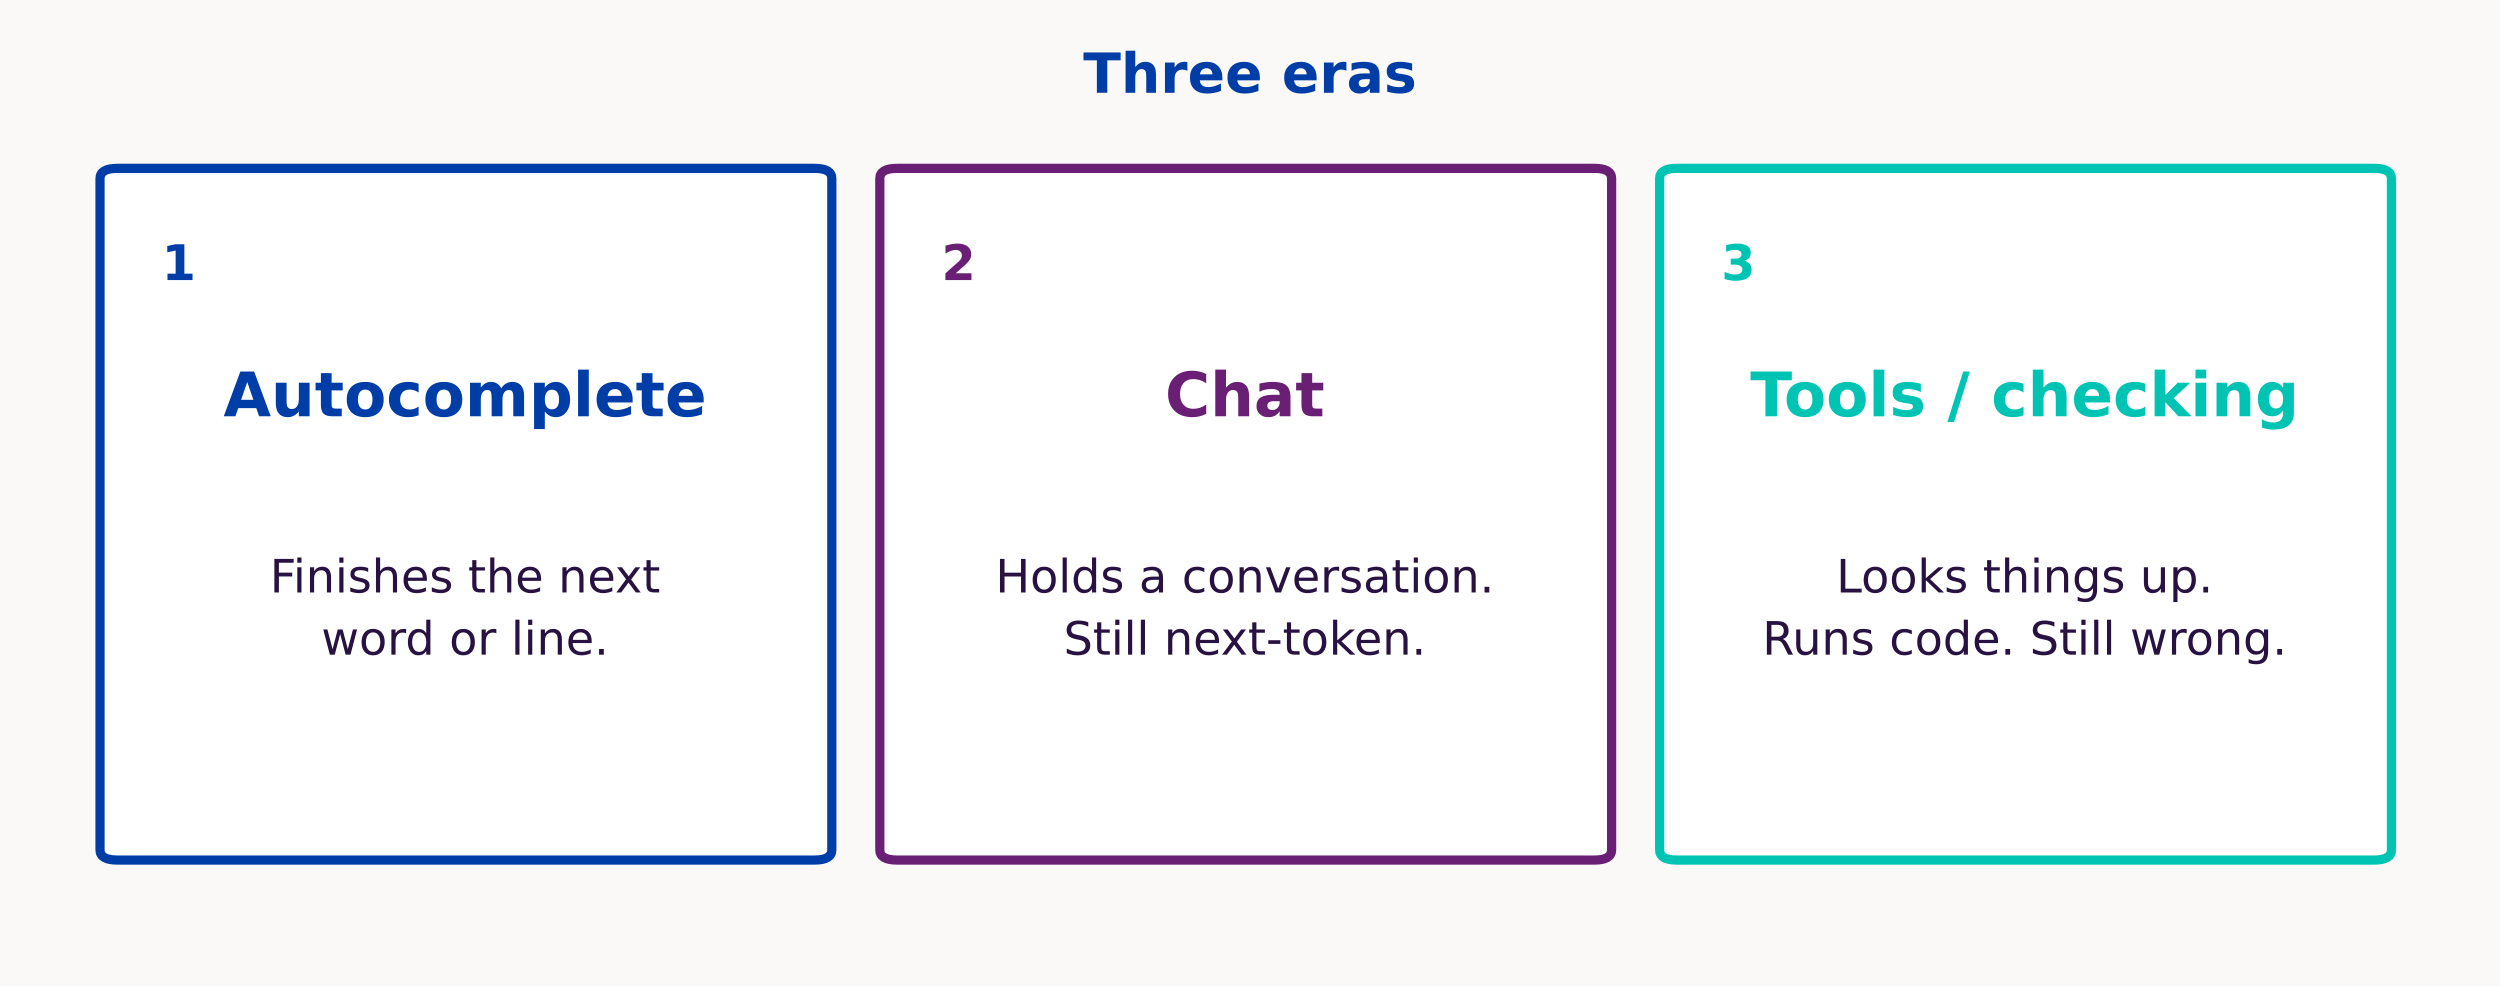
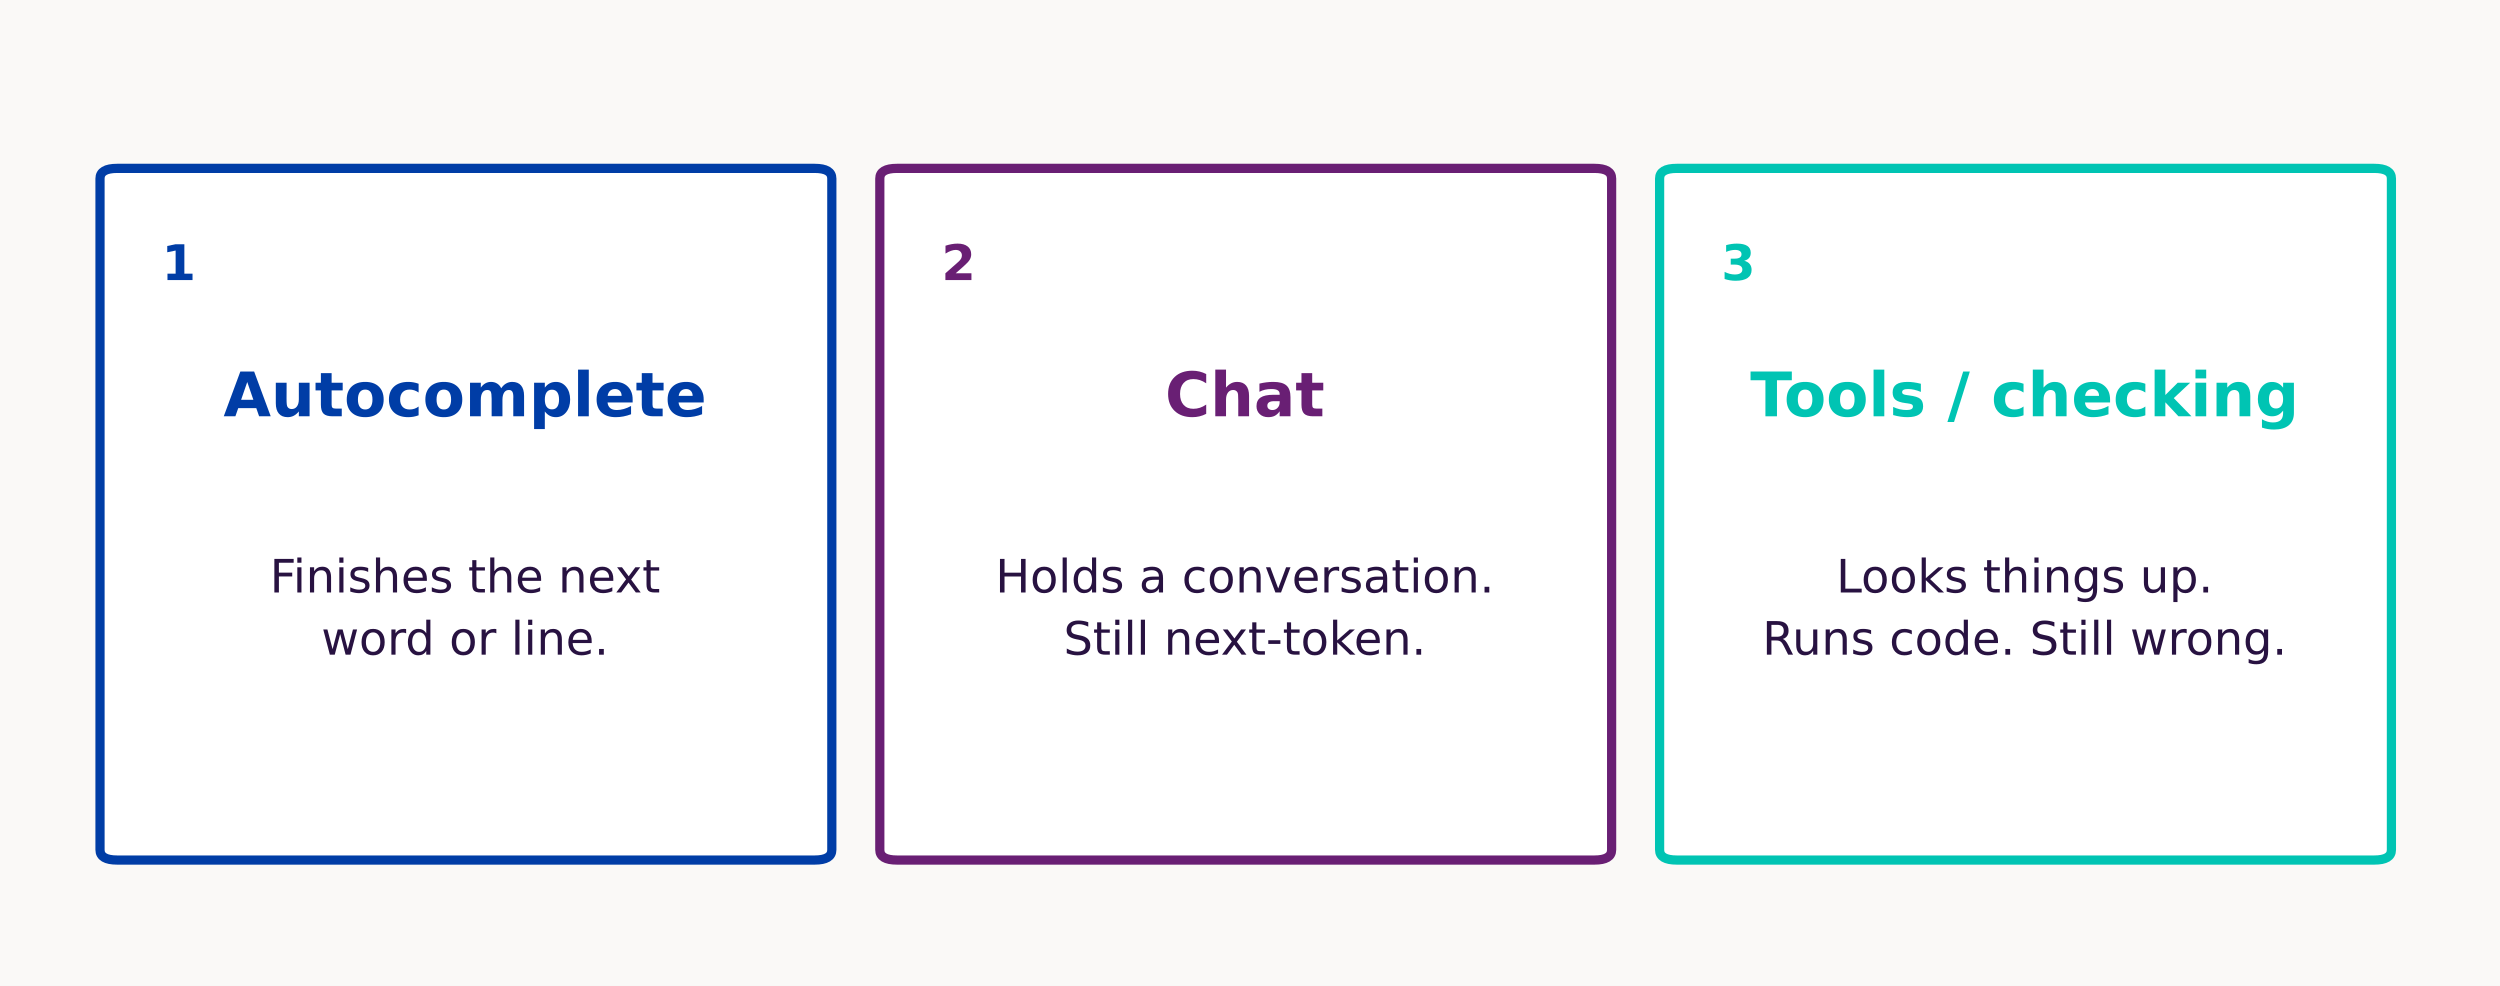
<svg xmlns="http://www.w3.org/2000/svg" xmlns:xlink="http://www.w3.org/1999/xlink" width="813.96pt" height="320.976pt" viewBox="0 0 813.96 320.976" version="1.1">
  <defs>
    <style type="text/css">*{stroke-linejoin: round; stroke-linecap: butt}</style>
  </defs>
  <g id="figure_1">
    <g id="patch_1">
      <path d="M 0 320.976  L 813.96 320.976  L 813.96 0  L 0 0  z " style="fill: #faf9f7" />
    </g>
    <g id="axes_1">
      <g id="patch_2">
-         <path d="M 38.142 280.017  L 265.248 280.017  Q 270.828 280.017 270.828 276.69  L 270.828 58.146  Q 270.828 54.819 265.248 54.819  L 38.142 54.819  Q 32.562 54.819 32.562 58.146  L 32.562 276.69  Q 32.562 280.017 38.142 280.017  z " clip-path="url(#p0ff4e82efa)" style="fill: #ffffff; stroke: #003da6; stroke-width: 3; stroke-linejoin: miter" />
+         <path d="M 38.142 280.017  L 265.248 280.017  Q 270.828 280.017 270.828 276.69  L 270.828 58.146  Q 270.828 54.819 265.248 54.819  L 38.142 54.819  Q 32.562 54.819 32.562 58.146  L 32.562 276.69  Q 32.562 280.017 38.142 280.017  z " clip-path="url(#pf595882e92)" style="fill: #ffffff; stroke: #003da6; stroke-width: 3; stroke-linejoin: miter" />
      </g>
      <g id="patch_3">
-         <path d="M 292.032 280.017  L 519.138 280.017  Q 524.718 280.017 524.718 276.69  L 524.718 58.146  Q 524.718 54.819 519.138 54.819  L 292.032 54.819  Q 286.452 54.819 286.452 58.146  L 286.452 276.69  Q 286.452 280.017 292.032 280.017  z " clip-path="url(#p0ff4e82efa)" style="fill: #ffffff; stroke: #691f74; stroke-width: 3; stroke-linejoin: miter" />
+         <path d="M 292.032 280.017  L 519.138 280.017  Q 524.718 280.017 524.718 276.69  L 524.718 58.146  Q 524.718 54.819 519.138 54.819  L 292.032 54.819  Q 286.452 54.819 286.452 58.146  L 286.452 276.69  Q 286.452 280.017 292.032 280.017  z " clip-path="url(#pf595882e92)" style="fill: #ffffff; stroke: #691f74; stroke-width: 3; stroke-linejoin: miter" />
      </g>
      <g id="patch_4">
-         <path d="M 545.922 280.017  L 773.028 280.017  Q 778.608 280.017 778.608 276.69  L 778.608 58.146  Q 778.608 54.819 773.028 54.819  L 545.922 54.819  Q 540.342 54.819 540.342 58.146  L 540.342 276.69  Q 540.342 280.017 545.922 280.017  z " clip-path="url(#p0ff4e82efa)" style="fill: #ffffff; stroke: #00c4b3; stroke-width: 3; stroke-linejoin: miter" />
+         <path d="M 545.922 280.017  L 773.028 280.017  Q 778.608 280.017 778.608 276.69  L 778.608 58.146  Q 778.608 54.819 773.028 54.819  L 545.922 54.819  Q 540.342 54.819 540.342 58.146  L 540.342 276.69  Q 540.342 280.017 545.922 280.017  z " clip-path="url(#pf595882e92)" style="fill: #ffffff; stroke: #00c4b3; stroke-width: 3; stroke-linejoin: miter" />
      </g>
      <g id="text_1">
-         <g style="fill: #003da6" transform="translate(352.6805 30.204) scale(0.18 -0.18)">
-           <defs>
-             <path id="DejaVuSans-Bold-37" d="M 31 4666  L 4331 4666  L 4331 3756  L 2784 3756  L 2784 0  L 1581 0  L 1581 3756  L 31 3756  L 31 4666  z " transform="scale(0.015625)" />
-             <path id="DejaVuSans-Bold-4b" d="M 4056 2131  L 4056 0  L 2931 0  L 2931 347  L 2931 1625  Q 2931 2084 2911 2256  Q 2891 2428 2841 2509  Q 2775 2619 2662 2680  Q 2550 2741 2406 2741  Q 2056 2741 1856 2470  Q 1656 2200 1656 1722  L 1656 0  L 538 0  L 538 4863  L 1656 4863  L 1656 2988  Q 1909 3294 2193 3439  Q 2478 3584 2822 3584  Q 3428 3584 3742 3212  Q 4056 2841 4056 2131  z " transform="scale(0.015625)" />
-             <path id="DejaVuSans-Bold-55" d="M 3138 2547  Q 2991 2616 2845 2648  Q 2700 2681 2553 2681  Q 2122 2681 1889 2404  Q 1656 2128 1656 1613  L 1656 0  L 538 0  L 538 3500  L 1656 3500  L 1656 2925  Q 1872 3269 2151 3426  Q 2431 3584 2822 3584  Q 2878 3584 2943 3579  Q 3009 3575 3134 3559  L 3138 2547  z " transform="scale(0.015625)" />
-             <path id="DejaVuSans-Bold-48" d="M 4031 1759  L 4031 1441  L 1416 1441  Q 1456 1047 1700 850  Q 1944 653 2381 653  Q 2734 653 3104 758  Q 3475 863 3866 1075  L 3866 213  Q 3469 63 3072 -14  Q 2675 -91 2278 -91  Q 1328 -91 801 392  Q 275 875 275 1747  Q 275 2603 792 3093  Q 1309 3584 2216 3584  Q 3041 3584 3536 3087  Q 4031 2591 4031 1759  z M 2881 2131  Q 2881 2450 2695 2645  Q 2509 2841 2209 2841  Q 1884 2841 1681 2658  Q 1478 2475 1428 2131  L 2881 2131  z " transform="scale(0.015625)" />
-             <path id="DejaVuSans-Bold-3" transform="scale(0.015625)" />
-             <path id="DejaVuSans-Bold-44" d="M 2106 1575  Q 1756 1575 1579 1456  Q 1403 1338 1403 1106  Q 1403 894 1545 773  Q 1688 653 1941 653  Q 2256 653 2472 879  Q 2688 1106 2688 1447  L 2688 1575  L 2106 1575  z M 3816 1997  L 3816 0  L 2688 0  L 2688 519  Q 2463 200 2181 54  Q 1900 -91 1497 -91  Q 953 -91 614 226  Q 275 544 275 1050  Q 275 1666 698 1953  Q 1122 2241 2028 2241  L 2688 2241  L 2688 2328  Q 2688 2594 2478 2717  Q 2269 2841 1825 2841  Q 1466 2841 1156 2769  Q 847 2697 581 2553  L 581 3406  Q 941 3494 1303 3539  Q 1666 3584 2028 3584  Q 2975 3584 3395 3211  Q 3816 2838 3816 1997  z " transform="scale(0.015625)" />
-             <path id="DejaVuSans-Bold-56" d="M 3272 3391  L 3272 2541  Q 2913 2691 2578 2766  Q 2244 2841 1947 2841  Q 1628 2841 1473 2761  Q 1319 2681 1319 2516  Q 1319 2381 1436 2309  Q 1553 2238 1856 2203  L 2053 2175  Q 2913 2066 3209 1816  Q 3506 1566 3506 1031  Q 3506 472 3093 190  Q 2681 -91 1863 -91  Q 1516 -91 1145 -36  Q 775 19 384 128  L 384 978  Q 719 816 1070 734  Q 1422 653 1784 653  Q 2113 653 2278 743  Q 2444 834 2444 1013  Q 2444 1163 2330 1236  Q 2216 1309 1875 1350  L 1678 1375  Q 931 1469 631 1722  Q 331 1975 331 2491  Q 331 3047 712 3315  Q 1094 3584 1881 3584  Q 2191 3584 2531 3537  Q 2872 3491 3272 3391  z " transform="scale(0.015625)" />
-           </defs>
-           <use xlink:href="#DejaVuSans-Bold-37" />
-           <use xlink:href="#DejaVuSans-Bold-4b" transform="translate(68.21875 0)" />
-           <use xlink:href="#DejaVuSans-Bold-55" transform="translate(139.4062 0)" />
-           <use xlink:href="#DejaVuSans-Bold-48" transform="translate(188.7188 0)" />
-           <use xlink:href="#DejaVuSans-Bold-48" transform="translate(256.5469 0)" />
-           <use xlink:href="#DejaVuSans-Bold-3" transform="translate(324.375 0)" />
-           <use xlink:href="#DejaVuSans-Bold-48" transform="translate(359.1875 0)" />
-           <use xlink:href="#DejaVuSans-Bold-55" transform="translate(427.0156 0)" />
-           <use xlink:href="#DejaVuSans-Bold-44" transform="translate(476.3281 0)" />
-           <use xlink:href="#DejaVuSans-Bold-56" transform="translate(543.8125 0)" />
+         <g style="fill: #003da6" transform="translate(52.65 91.188) scale(0.16 -0.16)">
+           <defs>
+             <path id="DejaVuSans-Bold-14" d="M 750 831  L 1813 831  L 1813 3847  L 722 3622  L 722 4441  L 1806 4666  L 2950 4666  L 2950 831  L 4013 831  L 4013 0  L 750 0  L 750 831  z " transform="scale(0.015625)" />
+           </defs>
+           <use xlink:href="#DejaVuSans-Bold-14" />
        </g>
      </g>
      <g id="text_2">
-         <g style="fill: #003da6" transform="translate(52.65 91.188) scale(0.16 -0.16)">
-           <defs>
-             <path id="DejaVuSans-Bold-14" d="M 750 831  L 1813 831  L 1813 3847  L 722 3622  L 722 4441  L 1806 4666  L 2950 4666  L 2950 831  L 4013 831  L 4013 0  L 750 0  L 750 831  z " transform="scale(0.015625)" />
-           </defs>
-           <use xlink:href="#DejaVuSans-Bold-14" />
-         </g>
-       </g>
-       <g id="text_3">
        <g style="fill: #003da6" transform="translate(72.75819 135.54) scale(0.2 -0.2)">
          <defs>
            <path id="DejaVuSans-Bold-24" d="M 3419 850  L 1538 850  L 1241 0  L 31 0  L 1759 4666  L 3194 4666  L 4922 0  L 3713 0  L 3419 850  z M 1838 1716  L 3116 1716  L 2478 3572  L 1838 1716  z " transform="scale(0.015625)" />
            <path id="DejaVuSans-Bold-58" d="M 500 1363  L 500 3500  L 1625 3500  L 1625 3150  Q 1625 2866 1622 2436  Q 1619 2006 1619 1863  Q 1619 1441 1641 1255  Q 1663 1069 1716 984  Q 1784 875 1895 815  Q 2006 756 2150 756  Q 2500 756 2700 1025  Q 2900 1294 2900 1772  L 2900 3500  L 4019 3500  L 4019 0  L 2900 0  L 2900 506  Q 2647 200 2364 54  Q 2081 -91 1741 -91  Q 1134 -91 817 281  Q 500 653 500 1363  z " transform="scale(0.015625)" />
            <path id="DejaVuSans-Bold-57" d="M 1759 4494  L 1759 3500  L 2913 3500  L 2913 2700  L 1759 2700  L 1759 1216  Q 1759 972 1856 886  Q 1953 800 2241 800  L 2816 800  L 2816 0  L 1856 0  Q 1194 0 917 276  Q 641 553 641 1216  L 641 2700  L 84 2700  L 84 3500  L 641 3500  L 641 4494  L 1759 4494  z " transform="scale(0.015625)" />
            <path id="DejaVuSans-Bold-52" d="M 2203 2784  Q 1831 2784 1636 2517  Q 1441 2250 1441 1747  Q 1441 1244 1636 976  Q 1831 709 2203 709  Q 2569 709 2762 976  Q 2956 1244 2956 1747  Q 2956 2250 2762 2517  Q 2569 2784 2203 2784  z M 2203 3584  Q 3106 3584 3614 3096  Q 4122 2609 4122 1747  Q 4122 884 3614 396  Q 3106 -91 2203 -91  Q 1297 -91 786 396  Q 275 884 275 1747  Q 275 2609 786 3096  Q 1297 3584 2203 3584  z " transform="scale(0.015625)" />
            <path id="DejaVuSans-Bold-46" d="M 3366 3391  L 3366 2478  Q 3138 2634 2908 2709  Q 2678 2784 2431 2784  Q 1963 2784 1702 2511  Q 1441 2238 1441 1747  Q 1441 1256 1702 982  Q 1963 709 2431 709  Q 2694 709 2930 787  Q 3166 866 3366 1019  L 3366 103  Q 3103 6 2833 -42  Q 2563 -91 2291 -91  Q 1344 -91 809 395  Q 275 881 275 1747  Q 275 2613 809 3098  Q 1344 3584 2291 3584  Q 2566 3584 2833 3536  Q 3100 3488 3366 3391  z " transform="scale(0.015625)" />
            <path id="DejaVuSans-Bold-50" d="M 3781 2919  Q 3994 3244 4286 3414  Q 4578 3584 4928 3584  Q 5531 3584 5847 3212  Q 6163 2841 6163 2131  L 6163 0  L 5038 0  L 5038 1825  Q 5041 1866 5042 1909  Q 5044 1953 5044 2034  Q 5044 2406 4934 2573  Q 4825 2741 4581 2741  Q 4263 2741 4089 2478  Q 3916 2216 3909 1719  L 3909 0  L 2784 0  L 2784 1825  Q 2784 2406 2684 2573  Q 2584 2741 2328 2741  Q 2006 2741 1831 2477  Q 1656 2213 1656 1722  L 1656 0  L 531 0  L 531 3500  L 1656 3500  L 1656 2988  Q 1863 3284 2130 3434  Q 2397 3584 2719 3584  Q 3081 3584 3359 3409  Q 3638 3234 3781 2919  z " transform="scale(0.015625)" />
            <path id="DejaVuSans-Bold-53" d="M 1656 506  L 1656 -1331  L 538 -1331  L 538 3500  L 1656 3500  L 1656 2988  Q 1888 3294 2169 3439  Q 2450 3584 2816 3584  Q 3463 3584 3878 3070  Q 4294 2556 4294 1747  Q 4294 938 3878 423  Q 3463 -91 2816 -91  Q 2450 -91 2169 54  Q 1888 200 1656 506  z M 2400 2772  Q 2041 2772 1848 2508  Q 1656 2244 1656 1747  Q 1656 1250 1848 986  Q 2041 722 2400 722  Q 2759 722 2948 984  Q 3138 1247 3138 1747  Q 3138 2247 2948 2509  Q 2759 2772 2400 2772  z " transform="scale(0.015625)" />
            <path id="DejaVuSans-Bold-4f" d="M 538 4863  L 1656 4863  L 1656 0  L 538 0  L 538 4863  z " transform="scale(0.015625)" />
+             <path id="DejaVuSans-Bold-48" d="M 4031 1759  L 4031 1441  L 1416 1441  Q 1456 1047 1700 850  Q 1944 653 2381 653  Q 2734 653 3104 758  Q 3475 863 3866 1075  L 3866 213  Q 3469 63 3072 -14  Q 2675 -91 2278 -91  Q 1328 -91 801 392  Q 275 875 275 1747  Q 275 2603 792 3093  Q 1309 3584 2216 3584  Q 3041 3584 3536 3087  Q 4031 2591 4031 1759  z M 2881 2131  Q 2881 2450 2695 2645  Q 2509 2841 2209 2841  Q 1884 2841 1681 2658  Q 1478 2475 1428 2131  L 2881 2131  z " transform="scale(0.015625)" />
          </defs>
          <use xlink:href="#DejaVuSans-Bold-24" />
          <use xlink:href="#DejaVuSans-Bold-58" transform="translate(77.39062 0)" />
          <use xlink:href="#DejaVuSans-Bold-57" transform="translate(148.5781 0)" />
          <use xlink:href="#DejaVuSans-Bold-52" transform="translate(196.375 0)" />
          <use xlink:href="#DejaVuSans-Bold-46" transform="translate(265.0781 0)" />
          <use xlink:href="#DejaVuSans-Bold-52" transform="translate(324.3594 0)" />
          <use xlink:href="#DejaVuSans-Bold-50" transform="translate(393.0625 0)" />
          <use xlink:href="#DejaVuSans-Bold-53" transform="translate(497.2656 0)" />
          <use xlink:href="#DejaVuSans-Bold-4f" transform="translate(568.8438 0)" />
          <use xlink:href="#DejaVuSans-Bold-48" transform="translate(603.125 0)" />
          <use xlink:href="#DejaVuSans-Bold-57" transform="translate(670.9531 0)" />
          <use xlink:href="#DejaVuSans-Bold-48" transform="translate(718.75 0)" />
        </g>
      </g>
-       <g id="text_4">
+       <g id="text_3">
        <g style="fill: #281241" transform="translate(87.85467 192.906) scale(0.15 -0.15)">
          <defs>
            <path id="DejaVuSans-29" d="M 628 4666  L 3309 4666  L 3309 4134  L 1259 4134  L 1259 2759  L 3109 2759  L 3109 2228  L 1259 2228  L 1259 0  L 628 0  L 628 4666  z " transform="scale(0.015625)" />
            <path id="DejaVuSans-4c" d="M 603 3500  L 1178 3500  L 1178 0  L 603 0  L 603 3500  z M 603 4863  L 1178 4863  L 1178 4134  L 603 4134  L 603 4863  z " transform="scale(0.015625)" />
            <path id="DejaVuSans-51" d="M 3513 2113  L 3513 0  L 2938 0  L 2938 2094  Q 2938 2591 2744 2837  Q 2550 3084 2163 3084  Q 1697 3084 1428 2787  Q 1159 2491 1159 1978  L 1159 0  L 581 0  L 581 3500  L 1159 3500  L 1159 2956  Q 1366 3272 1645 3428  Q 1925 3584 2291 3584  Q 2894 3584 3203 3211  Q 3513 2838 3513 2113  z " transform="scale(0.015625)" />
            <path id="DejaVuSans-56" d="M 2834 3397  L 2834 2853  Q 2591 2978 2328 3040  Q 2066 3103 1784 3103  Q 1356 3103 1142 2972  Q 928 2841 928 2578  Q 928 2378 1081 2264  Q 1234 2150 1697 2047  L 1894 2003  Q 2506 1872 2764 1633  Q 3022 1394 3022 966  Q 3022 478 2636 193  Q 2250 -91 1575 -91  Q 1294 -91 989 -36  Q 684 19 347 128  L 347 722  Q 666 556 975 473  Q 1284 391 1588 391  Q 1994 391 2212 530  Q 2431 669 2431 922  Q 2431 1156 2273 1281  Q 2116 1406 1581 1522  L 1381 1569  Q 847 1681 609 1914  Q 372 2147 372 2553  Q 372 3047 722 3315  Q 1072 3584 1716 3584  Q 2034 3584 2315 3537  Q 2597 3491 2834 3397  z " transform="scale(0.015625)" />
            <path id="DejaVuSans-4b" d="M 3513 2113  L 3513 0  L 2938 0  L 2938 2094  Q 2938 2591 2744 2837  Q 2550 3084 2163 3084  Q 1697 3084 1428 2787  Q 1159 2491 1159 1978  L 1159 0  L 581 0  L 581 4863  L 1159 4863  L 1159 2956  Q 1366 3272 1645 3428  Q 1925 3584 2291 3584  Q 2894 3584 3203 3211  Q 3513 2838 3513 2113  z " transform="scale(0.015625)" />
            <path id="DejaVuSans-48" d="M 3597 1894  L 3597 1613  L 953 1613  Q 991 1019 1311 708  Q 1631 397 2203 397  Q 2534 397 2845 478  Q 3156 559 3463 722  L 3463 178  Q 3153 47 2828 -22  Q 2503 -91 2169 -91  Q 1331 -91 842 396  Q 353 884 353 1716  Q 353 2575 817 3079  Q 1281 3584 2069 3584  Q 2775 3584 3186 3129  Q 3597 2675 3597 1894  z M 3022 2063  Q 3016 2534 2758 2815  Q 2500 3097 2075 3097  Q 1594 3097 1305 2825  Q 1016 2553 972 2059  L 3022 2063  z " transform="scale(0.015625)" />
            <path id="DejaVuSans-3" transform="scale(0.015625)" />
            <path id="DejaVuSans-57" d="M 1172 4494  L 1172 3500  L 2356 3500  L 2356 3053  L 1172 3053  L 1172 1153  Q 1172 725 1289 603  Q 1406 481 1766 481  L 2356 481  L 2356 0  L 1766 0  Q 1100 0 847 248  Q 594 497 594 1153  L 594 3053  L 172 3053  L 172 3500  L 594 3500  L 594 4494  L 1172 4494  z " transform="scale(0.015625)" />
            <path id="DejaVuSans-5b" d="M 3513 3500  L 2247 1797  L 3578 0  L 2900 0  L 1881 1375  L 863 0  L 184 0  L 1544 1831  L 300 3500  L 978 3500  L 1906 2253  L 2834 3500  L 3513 3500  z " transform="scale(0.015625)" />
          </defs>
          <use xlink:href="#DejaVuSans-29" />
          <use xlink:href="#DejaVuSans-4c" transform="translate(50.23438 0)" />
          <use xlink:href="#DejaVuSans-51" transform="translate(78.01562 0)" />
          <use xlink:href="#DejaVuSans-4c" transform="translate(141.3906 0)" />
          <use xlink:href="#DejaVuSans-56" transform="translate(169.1719 0)" />
          <use xlink:href="#DejaVuSans-4b" transform="translate(221.2656 0)" />
          <use xlink:href="#DejaVuSans-48" transform="translate(284.6406 0)" />
          <use xlink:href="#DejaVuSans-56" transform="translate(346.1719 0)" />
          <use xlink:href="#DejaVuSans-3" transform="translate(398.2656 0)" />
          <use xlink:href="#DejaVuSans-57" transform="translate(430.0469 0)" />
          <use xlink:href="#DejaVuSans-4b" transform="translate(469.25 0)" />
          <use xlink:href="#DejaVuSans-48" transform="translate(532.625 0)" />
          <use xlink:href="#DejaVuSans-3" transform="translate(594.1562 0)" />
          <use xlink:href="#DejaVuSans-51" transform="translate(625.9375 0)" />
          <use xlink:href="#DejaVuSans-48" transform="translate(689.3125 0)" />
          <use xlink:href="#DejaVuSans-5b" transform="translate(749.0938 0)" />
          <use xlink:href="#DejaVuSans-57" transform="translate(808.2812 0)" />
        </g>
        <g style="fill: #281241" transform="translate(104.6219 213.156) scale(0.15 -0.15)">
          <defs>
            <path id="DejaVuSans-5a" d="M 269 3500  L 844 3500  L 1563 769  L 2278 3500  L 2956 3500  L 3675 769  L 4391 3500  L 4966 3500  L 4050 0  L 3372 0  L 2619 2869  L 1863 0  L 1184 0  L 269 3500  z " transform="scale(0.015625)" />
            <path id="DejaVuSans-52" d="M 1959 3097  Q 1497 3097 1228 2736  Q 959 2375 959 1747  Q 959 1119 1226 758  Q 1494 397 1959 397  Q 2419 397 2687 759  Q 2956 1122 2956 1747  Q 2956 2369 2687 2733  Q 2419 3097 1959 3097  z M 1959 3584  Q 2709 3584 3137 3096  Q 3566 2609 3566 1747  Q 3566 888 3137 398  Q 2709 -91 1959 -91  Q 1206 -91 779 398  Q 353 888 353 1747  Q 353 2609 779 3096  Q 1206 3584 1959 3584  z " transform="scale(0.015625)" />
            <path id="DejaVuSans-55" d="M 2631 2963  Q 2534 3019 2420 3045  Q 2306 3072 2169 3072  Q 1681 3072 1420 2755  Q 1159 2438 1159 1844  L 1159 0  L 581 0  L 581 3500  L 1159 3500  L 1159 2956  Q 1341 3275 1631 3429  Q 1922 3584 2338 3584  Q 2397 3584 2469 3576  Q 2541 3569 2628 3553  L 2631 2963  z " transform="scale(0.015625)" />
            <path id="DejaVuSans-47" d="M 2906 2969  L 2906 4863  L 3481 4863  L 3481 0  L 2906 0  L 2906 525  Q 2725 213 2448 61  Q 2172 -91 1784 -91  Q 1150 -91 751 415  Q 353 922 353 1747  Q 353 2572 751 3078  Q 1150 3584 1784 3584  Q 2172 3584 2448 3432  Q 2725 3281 2906 2969  z M 947 1747  Q 947 1113 1208 752  Q 1469 391 1925 391  Q 2381 391 2643 752  Q 2906 1113 2906 1747  Q 2906 2381 2643 2742  Q 2381 3103 1925 3103  Q 1469 3103 1208 2742  Q 947 2381 947 1747  z " transform="scale(0.015625)" />
            <path id="DejaVuSans-4f" d="M 603 4863  L 1178 4863  L 1178 0  L 603 0  L 603 4863  z " transform="scale(0.015625)" />
            <path id="DejaVuSans-11" d="M 684 794  L 1344 794  L 1344 0  L 684 0  L 684 794  z " transform="scale(0.015625)" />
          </defs>
          <use xlink:href="#DejaVuSans-5a" />
          <use xlink:href="#DejaVuSans-52" transform="translate(81.78125 0)" />
          <use xlink:href="#DejaVuSans-55" transform="translate(142.9688 0)" />
          <use xlink:href="#DejaVuSans-47" transform="translate(182.3281 0)" />
          <use xlink:href="#DejaVuSans-3" transform="translate(245.8125 0)" />
          <use xlink:href="#DejaVuSans-52" transform="translate(277.5938 0)" />
          <use xlink:href="#DejaVuSans-55" transform="translate(338.7812 0)" />
          <use xlink:href="#DejaVuSans-3" transform="translate(379.8906 0)" />
          <use xlink:href="#DejaVuSans-4f" transform="translate(411.6719 0)" />
          <use xlink:href="#DejaVuSans-4c" transform="translate(439.4531 0)" />
          <use xlink:href="#DejaVuSans-51" transform="translate(467.2344 0)" />
          <use xlink:href="#DejaVuSans-48" transform="translate(530.6094 0)" />
          <use xlink:href="#DejaVuSans-11" transform="translate(592.1406 0)" />
        </g>
      </g>
+       <g id="text_4">
+         <g style="fill: #691f74" transform="translate(306.54 91.188) scale(0.16 -0.16)">
+           <defs>
+             <path id="DejaVuSans-Bold-15" d="M 1844 884  L 3897 884  L 3897 0  L 506 0  L 506 884  L 2209 2388  Q 2438 2594 2547 2791  Q 2656 2988 2656 3200  Q 2656 3528 2436 3728  Q 2216 3928 1850 3928  Q 1569 3928 1234 3808  Q 900 3688 519 3450  L 519 4475  Q 925 4609 1322 4679  Q 1719 4750 2100 4750  Q 2938 4750 3402 4381  Q 3866 4013 3866 3353  Q 3866 2972 3669 2642  Q 3472 2313 2841 1759  L 1844 884  z " transform="scale(0.015625)" />
+           </defs>
+           <use xlink:href="#DejaVuSans-Bold-15" />
+         </g>
+       </g>
      <g id="text_5">
-         <g style="fill: #691f74" transform="translate(306.54 91.188) scale(0.16 -0.16)">
-           <defs>
-             <path id="DejaVuSans-Bold-15" d="M 1844 884  L 3897 884  L 3897 0  L 506 0  L 506 884  L 2209 2388  Q 2438 2594 2547 2791  Q 2656 2988 2656 3200  Q 2656 3528 2436 3728  Q 2216 3928 1850 3928  Q 1569 3928 1234 3808  Q 900 3688 519 3450  L 519 4475  Q 925 4609 1322 4679  Q 1719 4750 2100 4750  Q 2938 4750 3402 4381  Q 3866 4013 3866 3353  Q 3866 2972 3669 2642  Q 3472 2313 2841 1759  L 1844 884  z " transform="scale(0.015625)" />
-           </defs>
-           <use xlink:href="#DejaVuSans-Bold-15" />
-         </g>
-       </g>
-       <g id="text_6">
        <g style="fill: #691f74" transform="translate(379.3201 135.54) scale(0.2 -0.2)">
          <defs>
            <path id="DejaVuSans-Bold-26" d="M 4288 256  Q 3956 84 3597 -3  Q 3238 -91 2847 -91  Q 1681 -91 1000 561  Q 319 1213 319 2328  Q 319 3447 1000 4098  Q 1681 4750 2847 4750  Q 3238 4750 3597 4662  Q 3956 4575 4288 4403  L 4288 3438  Q 3953 3666 3628 3772  Q 3303 3878 2944 3878  Q 2300 3878 1931 3465  Q 1563 3053 1563 2328  Q 1563 1606 1931 1193  Q 2300 781 2944 781  Q 3303 781 3628 887  Q 3953 994 4288 1222  L 4288 256  z " transform="scale(0.015625)" />
+             <path id="DejaVuSans-Bold-4b" d="M 4056 2131  L 4056 0  L 2931 0  L 2931 347  L 2931 1625  Q 2931 2084 2911 2256  Q 2891 2428 2841 2509  Q 2775 2619 2662 2680  Q 2550 2741 2406 2741  Q 2056 2741 1856 2470  Q 1656 2200 1656 1722  L 1656 0  L 538 0  L 538 4863  L 1656 4863  L 1656 2988  Q 1909 3294 2193 3439  Q 2478 3584 2822 3584  Q 3428 3584 3742 3212  Q 4056 2841 4056 2131  z " transform="scale(0.015625)" />
+             <path id="DejaVuSans-Bold-44" d="M 2106 1575  Q 1756 1575 1579 1456  Q 1403 1338 1403 1106  Q 1403 894 1545 773  Q 1688 653 1941 653  Q 2256 653 2472 879  Q 2688 1106 2688 1447  L 2688 1575  L 2106 1575  z M 3816 1997  L 3816 0  L 2688 0  L 2688 519  Q 2463 200 2181 54  Q 1900 -91 1497 -91  Q 953 -91 614 226  Q 275 544 275 1050  Q 275 1666 698 1953  Q 1122 2241 2028 2241  L 2688 2241  L 2688 2328  Q 2688 2594 2478 2717  Q 2269 2841 1825 2841  Q 1466 2841 1156 2769  Q 847 2697 581 2553  L 581 3406  Q 941 3494 1303 3539  Q 1666 3584 2028 3584  Q 2975 3584 3395 3211  Q 3816 2838 3816 1997  z " transform="scale(0.015625)" />
          </defs>
          <use xlink:href="#DejaVuSans-Bold-26" />
          <use xlink:href="#DejaVuSans-Bold-4b" transform="translate(73.39062 0)" />
          <use xlink:href="#DejaVuSans-Bold-44" transform="translate(144.5781 0)" />
          <use xlink:href="#DejaVuSans-Bold-57" transform="translate(212.0625 0)" />
        </g>
      </g>
-       <g id="text_7">
+       <g id="text_6">
        <g style="fill: #281241" transform="translate(324.1056 192.906) scale(0.15 -0.15)">
          <defs>
            <path id="DejaVuSans-2b" d="M 628 4666  L 1259 4666  L 1259 2753  L 3553 2753  L 3553 4666  L 4184 4666  L 4184 0  L 3553 0  L 3553 2222  L 1259 2222  L 1259 0  L 628 0  L 628 4666  z " transform="scale(0.015625)" />
            <path id="DejaVuSans-44" d="M 2194 1759  Q 1497 1759 1228 1600  Q 959 1441 959 1056  Q 959 750 1161 570  Q 1363 391 1709 391  Q 2188 391 2477 730  Q 2766 1069 2766 1631  L 2766 1759  L 2194 1759  z M 3341 1997  L 3341 0  L 2766 0  L 2766 531  Q 2569 213 2275 61  Q 1981 -91 1556 -91  Q 1019 -91 701 211  Q 384 513 384 1019  Q 384 1609 779 1909  Q 1175 2209 1959 2209  L 2766 2209  L 2766 2266  Q 2766 2663 2505 2880  Q 2244 3097 1772 3097  Q 1472 3097 1187 3025  Q 903 2953 641 2809  L 641 3341  Q 956 3463 1253 3523  Q 1550 3584 1831 3584  Q 2591 3584 2966 3190  Q 3341 2797 3341 1997  z " transform="scale(0.015625)" />
            <path id="DejaVuSans-46" d="M 3122 3366  L 3122 2828  Q 2878 2963 2633 3030  Q 2388 3097 2138 3097  Q 1578 3097 1268 2742  Q 959 2388 959 1747  Q 959 1106 1268 751  Q 1578 397 2138 397  Q 2388 397 2633 464  Q 2878 531 3122 666  L 3122 134  Q 2881 22 2623 -34  Q 2366 -91 2075 -91  Q 1284 -91 818 406  Q 353 903 353 1747  Q 353 2603 823 3093  Q 1294 3584 2113 3584  Q 2378 3584 2631 3529  Q 2884 3475 3122 3366  z " transform="scale(0.015625)" />
            <path id="DejaVuSans-59" d="M 191 3500  L 800 3500  L 1894 563  L 2988 3500  L 3597 3500  L 2284 0  L 1503 0  L 191 3500  z " transform="scale(0.015625)" />
          </defs>
          <use xlink:href="#DejaVuSans-2b" />
          <use xlink:href="#DejaVuSans-52" transform="translate(75.20312 0)" />
          <use xlink:href="#DejaVuSans-4f" transform="translate(136.3906 0)" />
          <use xlink:href="#DejaVuSans-47" transform="translate(164.1719 0)" />
          <use xlink:href="#DejaVuSans-56" transform="translate(227.6562 0)" />
          <use xlink:href="#DejaVuSans-3" transform="translate(279.75 0)" />
          <use xlink:href="#DejaVuSans-44" transform="translate(311.5312 0)" />
          <use xlink:href="#DejaVuSans-3" transform="translate(372.8125 0)" />
          <use xlink:href="#DejaVuSans-46" transform="translate(404.5938 0)" />
          <use xlink:href="#DejaVuSans-52" transform="translate(459.5781 0)" />
          <use xlink:href="#DejaVuSans-51" transform="translate(520.7656 0)" />
          <use xlink:href="#DejaVuSans-59" transform="translate(584.1406 0)" />
          <use xlink:href="#DejaVuSans-48" transform="translate(643.3281 0)" />
          <use xlink:href="#DejaVuSans-55" transform="translate(704.8594 0)" />
          <use xlink:href="#DejaVuSans-56" transform="translate(745.9688 0)" />
          <use xlink:href="#DejaVuSans-44" transform="translate(798.0625 0)" />
          <use xlink:href="#DejaVuSans-57" transform="translate(859.3438 0)" />
          <use xlink:href="#DejaVuSans-4c" transform="translate(898.5469 0)" />
          <use xlink:href="#DejaVuSans-52" transform="translate(926.3281 0)" />
          <use xlink:href="#DejaVuSans-51" transform="translate(987.5156 0)" />
          <use xlink:href="#DejaVuSans-11" transform="translate(1050.891 0)" />
        </g>
        <g style="fill: #281241" transform="translate(346.2915 213.156) scale(0.15 -0.15)">
          <defs>
            <path id="DejaVuSans-36" d="M 3425 4513  L 3425 3897  Q 3066 4069 2747 4153  Q 2428 4238 2131 4238  Q 1616 4238 1336 4038  Q 1056 3838 1056 3469  Q 1056 3159 1242 3001  Q 1428 2844 1947 2747  L 2328 2669  Q 3034 2534 3370 2195  Q 3706 1856 3706 1288  Q 3706 609 3251 259  Q 2797 -91 1919 -91  Q 1588 -91 1214 -16  Q 841 59 441 206  L 441 856  Q 825 641 1194 531  Q 1563 422 1919 422  Q 2459 422 2753 634  Q 3047 847 3047 1241  Q 3047 1584 2836 1778  Q 2625 1972 2144 2069  L 1759 2144  Q 1053 2284 737 2584  Q 422 2884 422 3419  Q 422 4038 858 4394  Q 1294 4750 2059 4750  Q 2388 4750 2728 4690  Q 3069 4631 3425 4513  z " transform="scale(0.015625)" />
            <path id="DejaVuSans-10" d="M 313 2009  L 1997 2009  L 1997 1497  L 313 1497  L 313 2009  z " transform="scale(0.015625)" />
            <path id="DejaVuSans-4e" d="M 581 4863  L 1159 4863  L 1159 1991  L 2875 3500  L 3609 3500  L 1753 1863  L 3688 0  L 2938 0  L 1159 1709  L 1159 0  L 581 0  L 581 4863  z " transform="scale(0.015625)" />
          </defs>
          <use xlink:href="#DejaVuSans-36" />
          <use xlink:href="#DejaVuSans-57" transform="translate(63.48438 0)" />
          <use xlink:href="#DejaVuSans-4c" transform="translate(102.6875 0)" />
          <use xlink:href="#DejaVuSans-4f" transform="translate(130.4688 0)" />
          <use xlink:href="#DejaVuSans-4f" transform="translate(158.25 0)" />
          <use xlink:href="#DejaVuSans-3" transform="translate(186.0312 0)" />
          <use xlink:href="#DejaVuSans-51" transform="translate(217.8125 0)" />
          <use xlink:href="#DejaVuSans-48" transform="translate(281.1875 0)" />
          <use xlink:href="#DejaVuSans-5b" transform="translate(340.9688 0)" />
          <use xlink:href="#DejaVuSans-57" transform="translate(400.1562 0)" />
          <use xlink:href="#DejaVuSans-10" transform="translate(439.3594 0)" />
          <use xlink:href="#DejaVuSans-57" transform="translate(475.4375 0)" />
          <use xlink:href="#DejaVuSans-52" transform="translate(514.6406 0)" />
          <use xlink:href="#DejaVuSans-4e" transform="translate(575.8281 0)" />
          <use xlink:href="#DejaVuSans-48" transform="translate(630.1719 0)" />
          <use xlink:href="#DejaVuSans-51" transform="translate(691.7031 0)" />
          <use xlink:href="#DejaVuSans-11" transform="translate(755.0781 0)" />
        </g>
      </g>
+       <g id="text_7">
+         <g style="fill: #00c4b3" transform="translate(560.43 91.188) scale(0.16 -0.16)">
+           <defs>
+             <path id="DejaVuSans-Bold-16" d="M 2981 2516  Q 3453 2394 3698 2092  Q 3944 1791 3944 1325  Q 3944 631 3412 270  Q 2881 -91 1863 -91  Q 1503 -91 1142 -33  Q 781 25 428 141  L 428 1069  Q 766 900 1098 814  Q 1431 728 1753 728  Q 2231 728 2486 893  Q 2741 1059 2741 1369  Q 2741 1688 2480 1852  Q 2219 2016 1709 2016  L 1228 2016  L 1228 2791  L 1734 2791  Q 2188 2791 2409 2933  Q 2631 3075 2631 3366  Q 2631 3634 2415 3781  Q 2200 3928 1806 3928  Q 1516 3928 1219 3862  Q 922 3797 628 3669  L 628 4550  Q 984 4650 1334 4700  Q 1684 4750 2022 4750  Q 2931 4750 3382 4451  Q 3834 4153 3834 3553  Q 3834 3144 3618 2883  Q 3403 2622 2981 2516  z " transform="scale(0.015625)" />
+           </defs>
+           <use xlink:href="#DejaVuSans-Bold-16" />
+         </g>
+       </g>
      <g id="text_8">
-         <g style="fill: #00c4b3" transform="translate(560.43 91.188) scale(0.16 -0.16)">
-           <defs>
-             <path id="DejaVuSans-Bold-16" d="M 2981 2516  Q 3453 2394 3698 2092  Q 3944 1791 3944 1325  Q 3944 631 3412 270  Q 2881 -91 1863 -91  Q 1503 -91 1142 -33  Q 781 25 428 141  L 428 1069  Q 766 900 1098 814  Q 1431 728 1753 728  Q 2231 728 2486 893  Q 2741 1059 2741 1369  Q 2741 1688 2480 1852  Q 2219 2016 1709 2016  L 1228 2016  L 1228 2791  L 1734 2791  Q 2188 2791 2409 2933  Q 2631 3075 2631 3366  Q 2631 3634 2415 3781  Q 2200 3928 1806 3928  Q 1516 3928 1219 3862  Q 922 3797 628 3669  L 628 4550  Q 984 4650 1334 4700  Q 1684 4750 2022 4750  Q 2931 4750 3382 4451  Q 3834 4153 3834 3553  Q 3834 3144 3618 2883  Q 3403 2622 2981 2516  z " transform="scale(0.015625)" />
-           </defs>
-           <use xlink:href="#DejaVuSans-Bold-16" />
-         </g>
-       </g>
-       <g id="text_9">
        <g style="fill: #00c4b3" transform="translate(569.8538 135.54) scale(0.2 -0.2)">
          <defs>
+             <path id="DejaVuSans-Bold-37" d="M 31 4666  L 4331 4666  L 4331 3756  L 2784 3756  L 2784 0  L 1581 0  L 1581 3756  L 31 3756  L 31 4666  z " transform="scale(0.015625)" />
+             <path id="DejaVuSans-Bold-56" d="M 3272 3391  L 3272 2541  Q 2913 2691 2578 2766  Q 2244 2841 1947 2841  Q 1628 2841 1473 2761  Q 1319 2681 1319 2516  Q 1319 2381 1436 2309  Q 1553 2238 1856 2203  L 2053 2175  Q 2913 2066 3209 1816  Q 3506 1566 3506 1031  Q 3506 472 3093 190  Q 2681 -91 1863 -91  Q 1516 -91 1145 -36  Q 775 19 384 128  L 384 978  Q 719 816 1070 734  Q 1422 653 1784 653  Q 2113 653 2278 743  Q 2444 834 2444 1013  Q 2444 1163 2330 1236  Q 2216 1309 1875 1350  L 1678 1375  Q 931 1469 631 1722  Q 331 1975 331 2491  Q 331 3047 712 3315  Q 1094 3584 1881 3584  Q 2191 3584 2531 3537  Q 2872 3491 3272 3391  z " transform="scale(0.015625)" />
+             <path id="DejaVuSans-Bold-3" transform="scale(0.015625)" />
            <path id="DejaVuSans-Bold-12" d="M 1644 4666  L 2338 4666  L 691 -594  L 0 -594  L 1644 4666  z " transform="scale(0.015625)" />
            <path id="DejaVuSans-Bold-4e" d="M 538 4863  L 1656 4863  L 1656 2216  L 2944 3500  L 4244 3500  L 2534 1894  L 4378 0  L 3022 0  L 1656 1459  L 1656 0  L 538 0  L 538 4863  z " transform="scale(0.015625)" />
            <path id="DejaVuSans-Bold-4c" d="M 538 3500  L 1656 3500  L 1656 0  L 538 0  L 538 3500  z M 538 4863  L 1656 4863  L 1656 3950  L 538 3950  L 538 4863  z " transform="scale(0.015625)" />
            <path id="DejaVuSans-Bold-51" d="M 4056 2131  L 4056 0  L 2931 0  L 2931 347  L 2931 1631  Q 2931 2084 2911 2256  Q 2891 2428 2841 2509  Q 2775 2619 2662 2680  Q 2550 2741 2406 2741  Q 2056 2741 1856 2470  Q 1656 2200 1656 1722  L 1656 0  L 538 0  L 538 3500  L 1656 3500  L 1656 2988  Q 1909 3294 2193 3439  Q 2478 3584 2822 3584  Q 3428 3584 3742 3212  Q 4056 2841 4056 2131  z " transform="scale(0.015625)" />
            <path id="DejaVuSans-Bold-4a" d="M 2919 594  Q 2688 288 2409 144  Q 2131 0 1766 0  Q 1125 0 706 504  Q 288 1009 288 1791  Q 288 2575 706 3076  Q 1125 3578 1766 3578  Q 2131 3578 2409 3434  Q 2688 3291 2919 2981  L 2919 3500  L 4044 3500  L 4044 353  Q 4044 -491 3511 -936  Q 2978 -1381 1966 -1381  Q 1638 -1381 1331 -1331  Q 1025 -1281 716 -1178  L 716 -306  Q 1009 -475 1290 -558  Q 1572 -641 1856 -641  Q 2406 -641 2662 -400  Q 2919 -159 2919 353  L 2919 594  z M 2181 2772  Q 1834 2772 1640 2515  Q 1447 2259 1447 1791  Q 1447 1309 1634 1061  Q 1822 813 2181 813  Q 2531 813 2725 1069  Q 2919 1325 2919 1791  Q 2919 2259 2725 2515  Q 2531 2772 2181 2772  z " transform="scale(0.015625)" />
          </defs>
          <use xlink:href="#DejaVuSans-Bold-37" />
          <use xlink:href="#DejaVuSans-Bold-52" transform="translate(54.9375 0)" />
          <use xlink:href="#DejaVuSans-Bold-52" transform="translate(123.6406 0)" />
          <use xlink:href="#DejaVuSans-Bold-4f" transform="translate(192.3438 0)" />
          <use xlink:href="#DejaVuSans-Bold-56" transform="translate(226.625 0)" />
          <use xlink:href="#DejaVuSans-Bold-3" transform="translate(286.1406 0)" />
          <use xlink:href="#DejaVuSans-Bold-12" transform="translate(320.9531 0)" />
          <use xlink:href="#DejaVuSans-Bold-3" transform="translate(357.4844 0)" />
          <use xlink:href="#DejaVuSans-Bold-46" transform="translate(392.2969 0)" />
          <use xlink:href="#DejaVuSans-Bold-4b" transform="translate(451.5781 0)" />
          <use xlink:href="#DejaVuSans-Bold-48" transform="translate(522.7656 0)" />
          <use xlink:href="#DejaVuSans-Bold-46" transform="translate(590.5938 0)" />
          <use xlink:href="#DejaVuSans-Bold-4e" transform="translate(649.875 0)" />
          <use xlink:href="#DejaVuSans-Bold-4c" transform="translate(716.375 0)" />
          <use xlink:href="#DejaVuSans-Bold-51" transform="translate(750.6562 0)" />
          <use xlink:href="#DejaVuSans-Bold-4a" transform="translate(821.8438 0)" />
        </g>
      </g>
-       <g id="text_10">
+       <g id="text_9">
        <g style="fill: #281241" transform="translate(597.8565 192.906) scale(0.15 -0.15)">
          <defs>
            <path id="DejaVuSans-2f" d="M 628 4666  L 1259 4666  L 1259 531  L 3531 531  L 3531 0  L 628 0  L 628 4666  z " transform="scale(0.015625)" />
            <path id="DejaVuSans-4a" d="M 2906 1791  Q 2906 2416 2648 2759  Q 2391 3103 1925 3103  Q 1463 3103 1205 2759  Q 947 2416 947 1791  Q 947 1169 1205 825  Q 1463 481 1925 481  Q 2391 481 2648 825  Q 2906 1169 2906 1791  z M 3481 434  Q 3481 -459 3084 -895  Q 2688 -1331 1869 -1331  Q 1566 -1331 1297 -1286  Q 1028 -1241 775 -1147  L 775 -588  Q 1028 -725 1275 -790  Q 1522 -856 1778 -856  Q 2344 -856 2625 -561  Q 2906 -266 2906 331  L 2906 616  Q 2728 306 2450 153  Q 2172 0 1784 0  Q 1141 0 747 490  Q 353 981 353 1791  Q 353 2603 747 3093  Q 1141 3584 1784 3584  Q 2172 3584 2450 3431  Q 2728 3278 2906 2969  L 2906 3500  L 3481 3500  L 3481 434  z " transform="scale(0.015625)" />
            <path id="DejaVuSans-58" d="M 544 1381  L 544 3500  L 1119 3500  L 1119 1403  Q 1119 906 1312 657  Q 1506 409 1894 409  Q 2359 409 2629 706  Q 2900 1003 2900 1516  L 2900 3500  L 3475 3500  L 3475 0  L 2900 0  L 2900 538  Q 2691 219 2414 64  Q 2138 -91 1772 -91  Q 1169 -91 856 284  Q 544 659 544 1381  z M 1991 3584  L 1991 3584  z " transform="scale(0.015625)" />
            <path id="DejaVuSans-53" d="M 1159 525  L 1159 -1331  L 581 -1331  L 581 3500  L 1159 3500  L 1159 2969  Q 1341 3281 1617 3432  Q 1894 3584 2278 3584  Q 2916 3584 3314 3078  Q 3713 2572 3713 1747  Q 3713 922 3314 415  Q 2916 -91 2278 -91  Q 1894 -91 1617 61  Q 1341 213 1159 525  z M 3116 1747  Q 3116 2381 2855 2742  Q 2594 3103 2138 3103  Q 1681 3103 1420 2742  Q 1159 2381 1159 1747  Q 1159 1113 1420 752  Q 1681 391 2138 391  Q 2594 391 2855 752  Q 3116 1113 3116 1747  z " transform="scale(0.015625)" />
          </defs>
          <use xlink:href="#DejaVuSans-2f" />
          <use xlink:href="#DejaVuSans-52" transform="translate(53.96875 0)" />
          <use xlink:href="#DejaVuSans-52" transform="translate(115.1562 0)" />
          <use xlink:href="#DejaVuSans-4e" transform="translate(176.3438 0)" />
          <use xlink:href="#DejaVuSans-56" transform="translate(234.25 0)" />
          <use xlink:href="#DejaVuSans-3" transform="translate(286.3438 0)" />
          <use xlink:href="#DejaVuSans-57" transform="translate(318.125 0)" />
          <use xlink:href="#DejaVuSans-4b" transform="translate(357.3281 0)" />
          <use xlink:href="#DejaVuSans-4c" transform="translate(420.7031 0)" />
          <use xlink:href="#DejaVuSans-51" transform="translate(448.4844 0)" />
          <use xlink:href="#DejaVuSans-4a" transform="translate(511.8594 0)" />
          <use xlink:href="#DejaVuSans-56" transform="translate(575.3438 0)" />
          <use xlink:href="#DejaVuSans-3" transform="translate(627.4375 0)" />
          <use xlink:href="#DejaVuSans-58" transform="translate(659.2188 0)" />
          <use xlink:href="#DejaVuSans-53" transform="translate(722.5938 0)" />
          <use xlink:href="#DejaVuSans-11" transform="translate(786.0781 0)" />
        </g>
        <g style="fill: #281241" transform="translate(573.7933 213.156) scale(0.15 -0.15)">
          <defs>
            <path id="DejaVuSans-35" d="M 2841 2188  Q 3044 2119 3236 1894  Q 3428 1669 3622 1275  L 4263 0  L 3584 0  L 2988 1197  Q 2756 1666 2539 1819  Q 2322 1972 1947 1972  L 1259 1972  L 1259 0  L 628 0  L 628 4666  L 2053 4666  Q 2853 4666 3247 4331  Q 3641 3997 3641 3322  Q 3641 2881 3436 2590  Q 3231 2300 2841 2188  z M 1259 4147  L 1259 2491  L 2053 2491  Q 2509 2491 2742 2702  Q 2975 2913 2975 3322  Q 2975 3731 2742 3939  Q 2509 4147 2053 4147  L 1259 4147  z " transform="scale(0.015625)" />
          </defs>
          <use xlink:href="#DejaVuSans-35" />
          <use xlink:href="#DejaVuSans-58" transform="translate(65 0)" />
          <use xlink:href="#DejaVuSans-51" transform="translate(128.375 0)" />
          <use xlink:href="#DejaVuSans-56" transform="translate(191.75 0)" />
          <use xlink:href="#DejaVuSans-3" transform="translate(243.8438 0)" />
          <use xlink:href="#DejaVuSans-46" transform="translate(275.625 0)" />
          <use xlink:href="#DejaVuSans-52" transform="translate(330.6094 0)" />
          <use xlink:href="#DejaVuSans-47" transform="translate(391.7969 0)" />
          <use xlink:href="#DejaVuSans-48" transform="translate(455.2812 0)" />
          <use xlink:href="#DejaVuSans-11" transform="translate(516.8125 0)" />
          <use xlink:href="#DejaVuSans-3" transform="translate(548.5938 0)" />
          <use xlink:href="#DejaVuSans-36" transform="translate(580.375 0)" />
          <use xlink:href="#DejaVuSans-57" transform="translate(643.8594 0)" />
          <use xlink:href="#DejaVuSans-4c" transform="translate(683.0625 0)" />
          <use xlink:href="#DejaVuSans-4f" transform="translate(710.8438 0)" />
          <use xlink:href="#DejaVuSans-4f" transform="translate(738.625 0)" />
          <use xlink:href="#DejaVuSans-3" transform="translate(766.4062 0)" />
          <use xlink:href="#DejaVuSans-5a" transform="translate(798.1875 0)" />
          <use xlink:href="#DejaVuSans-55" transform="translate(879.9688 0)" />
          <use xlink:href="#DejaVuSans-52" transform="translate(918.875 0)" />
          <use xlink:href="#DejaVuSans-51" transform="translate(980.0625 0)" />
          <use xlink:href="#DejaVuSans-4a" transform="translate(1043.438 0)" />
          <use xlink:href="#DejaVuSans-11" transform="translate(1106.922 0)" />
        </g>
      </g>
    </g>
  </g>
  <defs>
-     <clipPath id="p0ff4e82efa">
+     <clipPath id="pf595882e92">
      <rect x="10.8" y="10.8" width="792.36" height="299.376" />
    </clipPath>
  </defs>
</svg>
